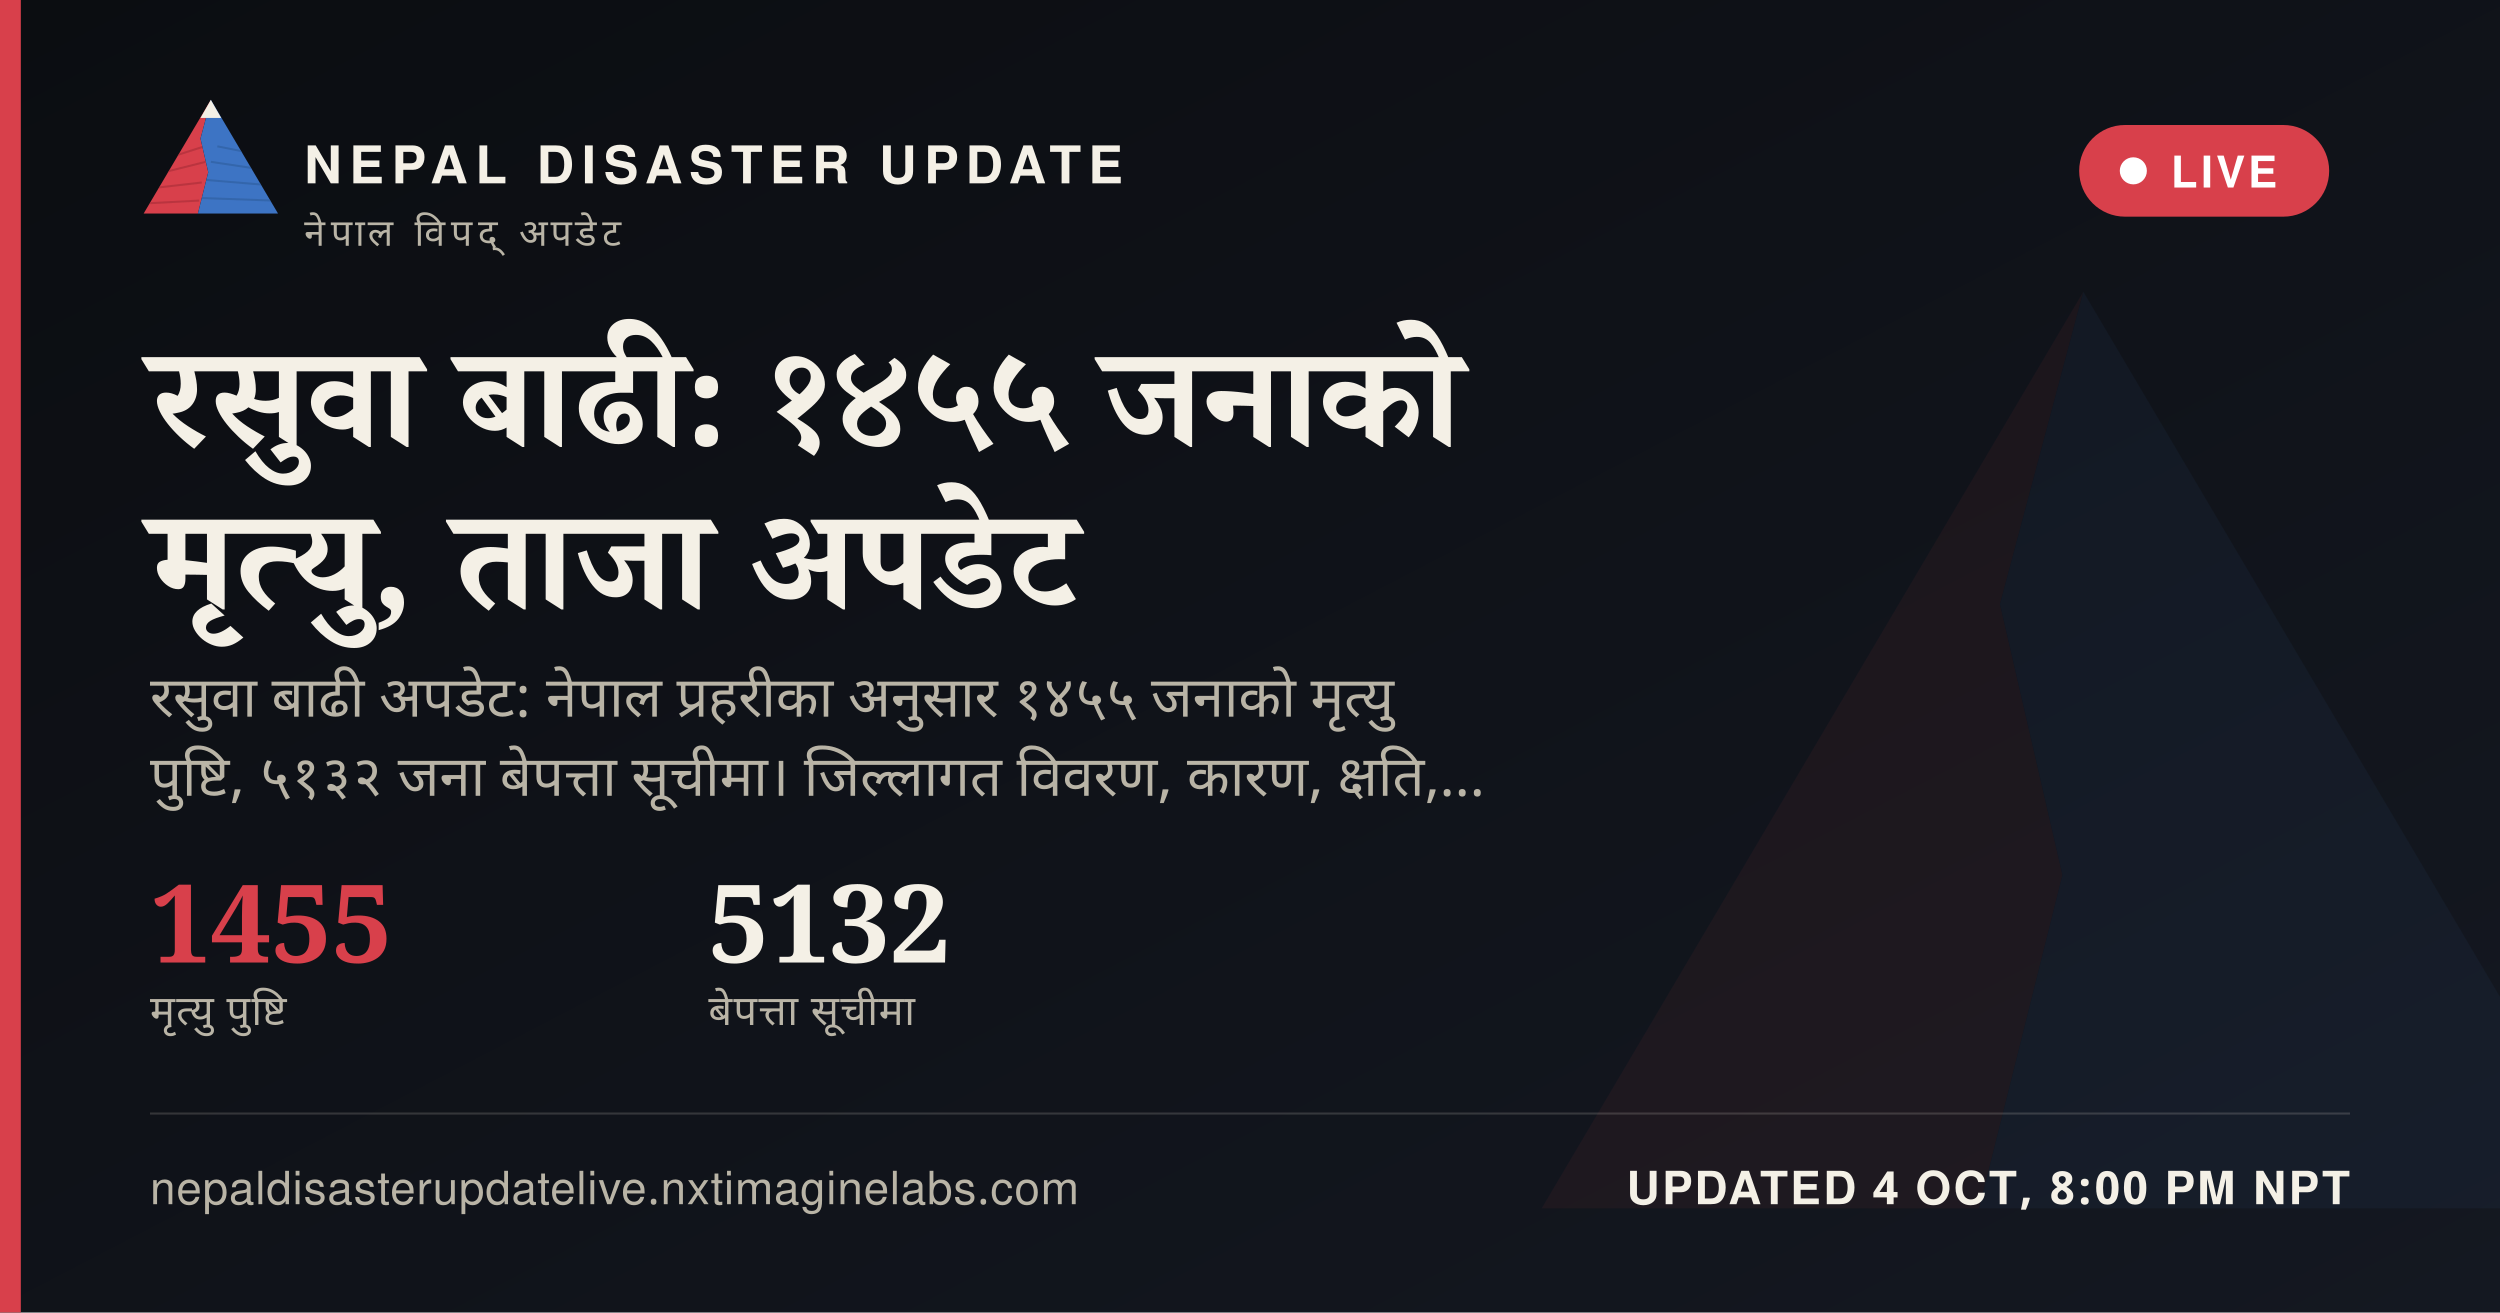
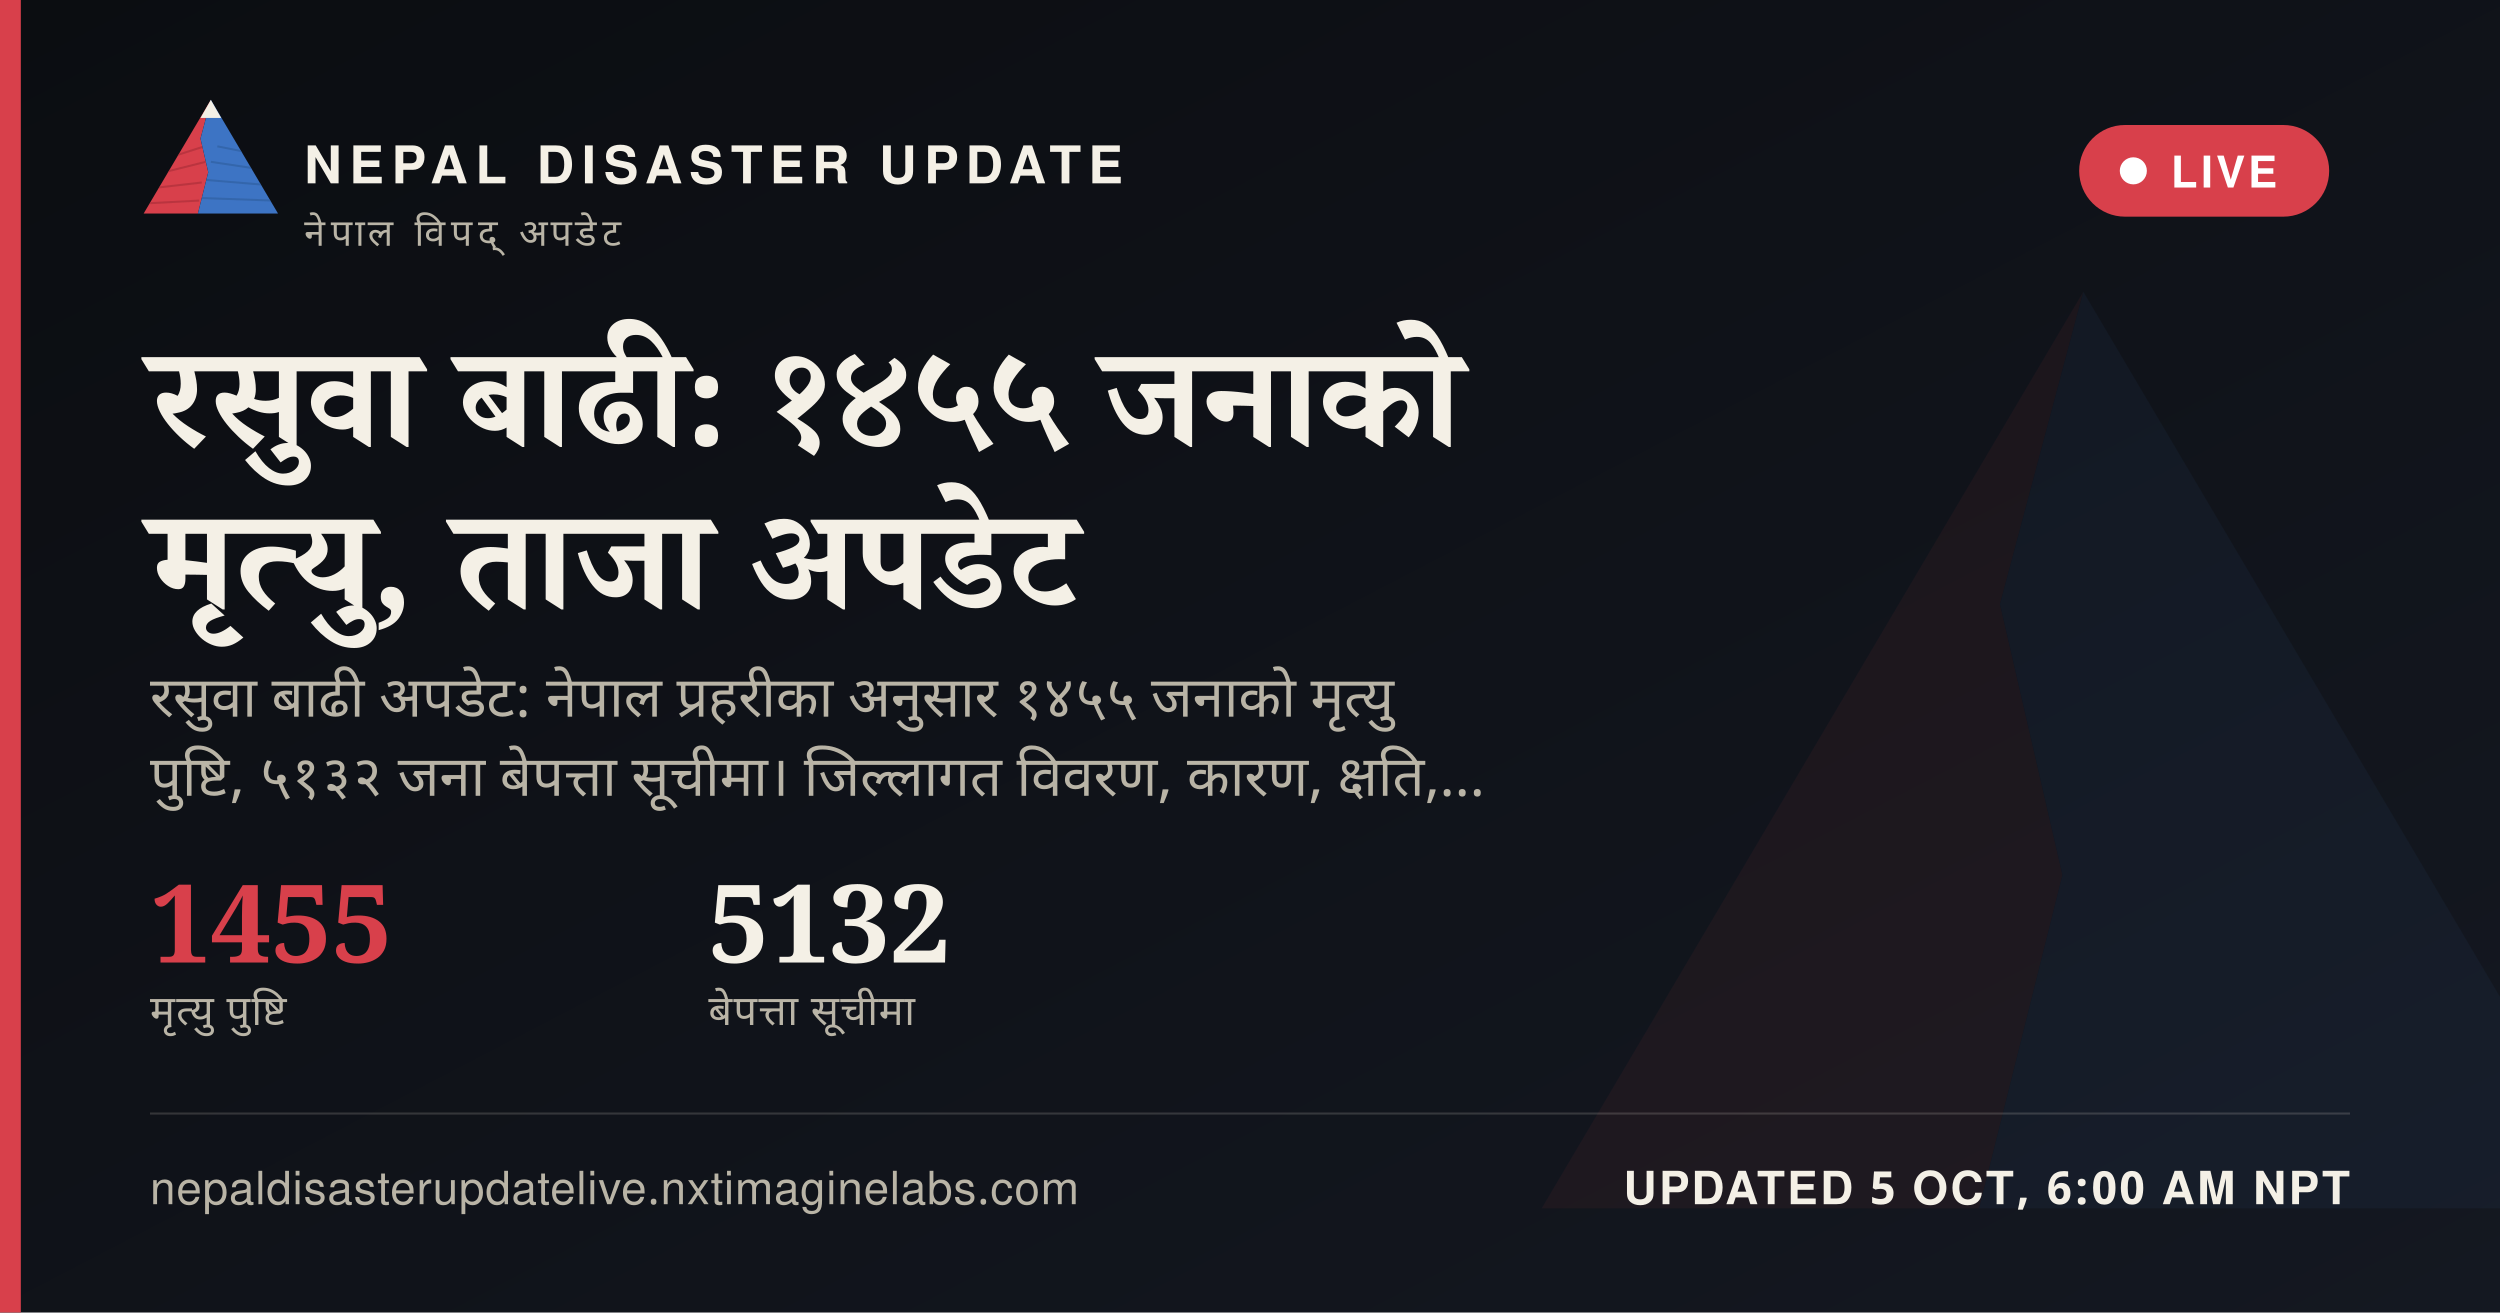
<svg xmlns="http://www.w3.org/2000/svg" width="1200" height="630" viewBox="0 0 1200 630">
  <defs>
    <linearGradient id="ogbg" x1="0" y1="0" x2="1" y2="1">
      <stop offset="0" stop-color="#0B0D11" />
      <stop offset="1" stop-color="#141821" />
    </linearGradient>
  </defs>
  <rect width="1200" height="630" fill="url(#ogbg)" />
  <g transform="translate(700,60) scale(5)" opacity="0.06">
    <polygon points="60,16 52,46 58,72 50,104 8,104" fill="#D8404B" />
    <polygon points="60,16 112,104 50,104 58,72 52,46" fill="#3D74C4" />
  </g>
  <rect x="0" y="0" width="10" height="630" fill="#D8404B" />
  <g transform="translate(64,38) scale(0.62)">
    <g>
      <defs>
        <clipPath id="ogLc">
          <polygon points="60,16 52,46 58,72 50,104 8,104" />
        </clipPath>
        <clipPath id="ogRc">
          <polygon points="60,16 112,104 50,104 58,72 52,46" />
        </clipPath>
      </defs>
      <polygon points="60,16 52,46 58,72 50,104 8,104" fill="#D8404B" />
      <g clip-path="url(#ogLc)" stroke="#A32A34" stroke-width="1.6" fill="none" opacity="0.55">
        <path d="M30,60 L55,52" />
        <path d="M24,72 L56,64" />
        <path d="M18,84 L53,80" />
        <path d="M13,96 L51,94" />
      </g>
      <polygon points="60,16 112,104 50,104 58,72 52,46" fill="#3D74C4" />
      <g clip-path="url(#ogRc)" stroke="#2A5793" stroke-width="1.6" fill="none" opacity="0.5">
        <path d="M65,52 L95,58" />
        <path d="M60,64 L100,70" />
        <path d="M56,78 L104,82" />
        <path d="M52,92 L108,94" />
      </g>
      <polygon points="60,16 52,30 68,30" fill="#F4F0E6" />
    </g>
  </g>
  <text x="146" y="88" font-family="'Public Sans', 'Noto Sans Devanagari', 'Helvetica Neue', Helvetica, Arial, sans-serif" font-size="25" font-weight="800" letter-spacing="3.6" fill="#F4F0E6">NEPAL DISASTER UPDATE</text>
  <text x="146" y="118" font-family="'Public Sans', 'Noto Sans Devanagari', 'Helvetica Neue', Helvetica, Arial, sans-serif" font-size="18" letter-spacing="2.8" fill="#B9B4A6">नेपाल विपद् अपडेट</text>
  <g>
    <rect x="998" y="60" width="120" height="44" rx="22" fill="#D8404B" stroke="none" />
    <circle cx="1024" cy="82" r="6.5" fill="#FFFFFF" />
    <text x="1042" y="90" font-family="'Public Sans', 'Noto Sans Devanagari', 'Helvetica Neue', Helvetica, Arial, sans-serif" font-size="21" font-weight="700" letter-spacing="1.6" fill="#FFFFFF">LIVE</text>
  </g>
  <text x="72" y="214" font-family="Newsreader, 'Noto Serif Devanagari', Georgia, 'Times New Roman', serif" font-size="68" font-weight="600" fill="#F4F0E6" word-spacing="14">रसुवा बाढी: १४५५ जनाको</text>
  <text x="72" y="292" font-family="Newsreader, 'Noto Serif Devanagari', Georgia, 'Times New Roman', serif" font-size="68" font-weight="600" fill="#F4F0E6" word-spacing="14">मृत्यु, ताजा अपडेट</text>
  <text x="72" y="344" font-family="'Public Sans', 'Noto Sans Devanagari', 'Helvetica Neue', Helvetica, Arial, sans-serif" font-size="27" fill="#B9B4A6" word-spacing="6">रसुवा बाढी अपडेट: नेपाल प्रहरीका अनुसार १४५५ जनाको मृत्यु</text>
  <text x="72" y="382" font-family="'Public Sans', 'Noto Sans Devanagari', 'Helvetica Neue', Helvetica, Arial, sans-serif" font-size="27" fill="#B9B4A6" word-spacing="6">पुष्टि, ५१३२ जना बेपत्ता सूचीमा। जिल्लागत विवरण, कारण, क्षति,…</text>
  <g transform="translate(72,462)">
    <text x="0" y="0" font-family="Newsreader, 'Noto Serif Devanagari', Georgia, 'Times New Roman', serif" font-size="52" font-weight="600" fill="#D8404B">1455</text>
    <text x="0" y="30" font-family="'Public Sans', 'Noto Sans Devanagari', 'Helvetica Neue', Helvetica, Arial, sans-serif" font-size="20" letter-spacing="0.6" fill="#B9B4A6">मृत्यु पुष्टि</text>
    <text x="268" y="0" font-family="Newsreader, 'Noto Serif Devanagari', Georgia, 'Times New Roman', serif" font-size="52" font-weight="600" fill="#F4F0E6">5132</text>
    <text x="268" y="30" font-family="'Public Sans', 'Noto Sans Devanagari', 'Helvetica Neue', Helvetica, Arial, sans-serif" font-size="20" letter-spacing="0.6" fill="#B9B4A6">बेपत्ता सूचीमा</text>
  </g>
  <rect x="72" y="534" width="1056" height="1" fill="rgba(244,240,230,0.16)" />
  <text x="72" y="578" font-family="'Public Sans', 'Noto Sans Devanagari', 'Helvetica Neue', Helvetica, Arial, sans-serif" font-size="22" fill="#B9B4A6" letter-spacing="0.4">nepaldisasterupdatelive.nxtimaginelabs.com</text>
-   <text x="1128" y="578" text-anchor="end" font-family="'Public Sans', 'Noto Sans Devanagari', 'Helvetica Neue', Helvetica, Arial, sans-serif" font-size="22" font-weight="700" letter-spacing="1.2" fill="#F4F0E6">UPDATED 4 OCT, 8:00 PM NPT</text>
+   <text x="1128" y="578" text-anchor="end" font-family="'Public Sans', 'Noto Sans Devanagari', 'Helvetica Neue', Helvetica, Arial, sans-serif" font-size="22" font-weight="700" letter-spacing="1.2" fill="#F4F0E6">UPDATED 5 OCT, 6:00 AM NPT</text>
</svg>
